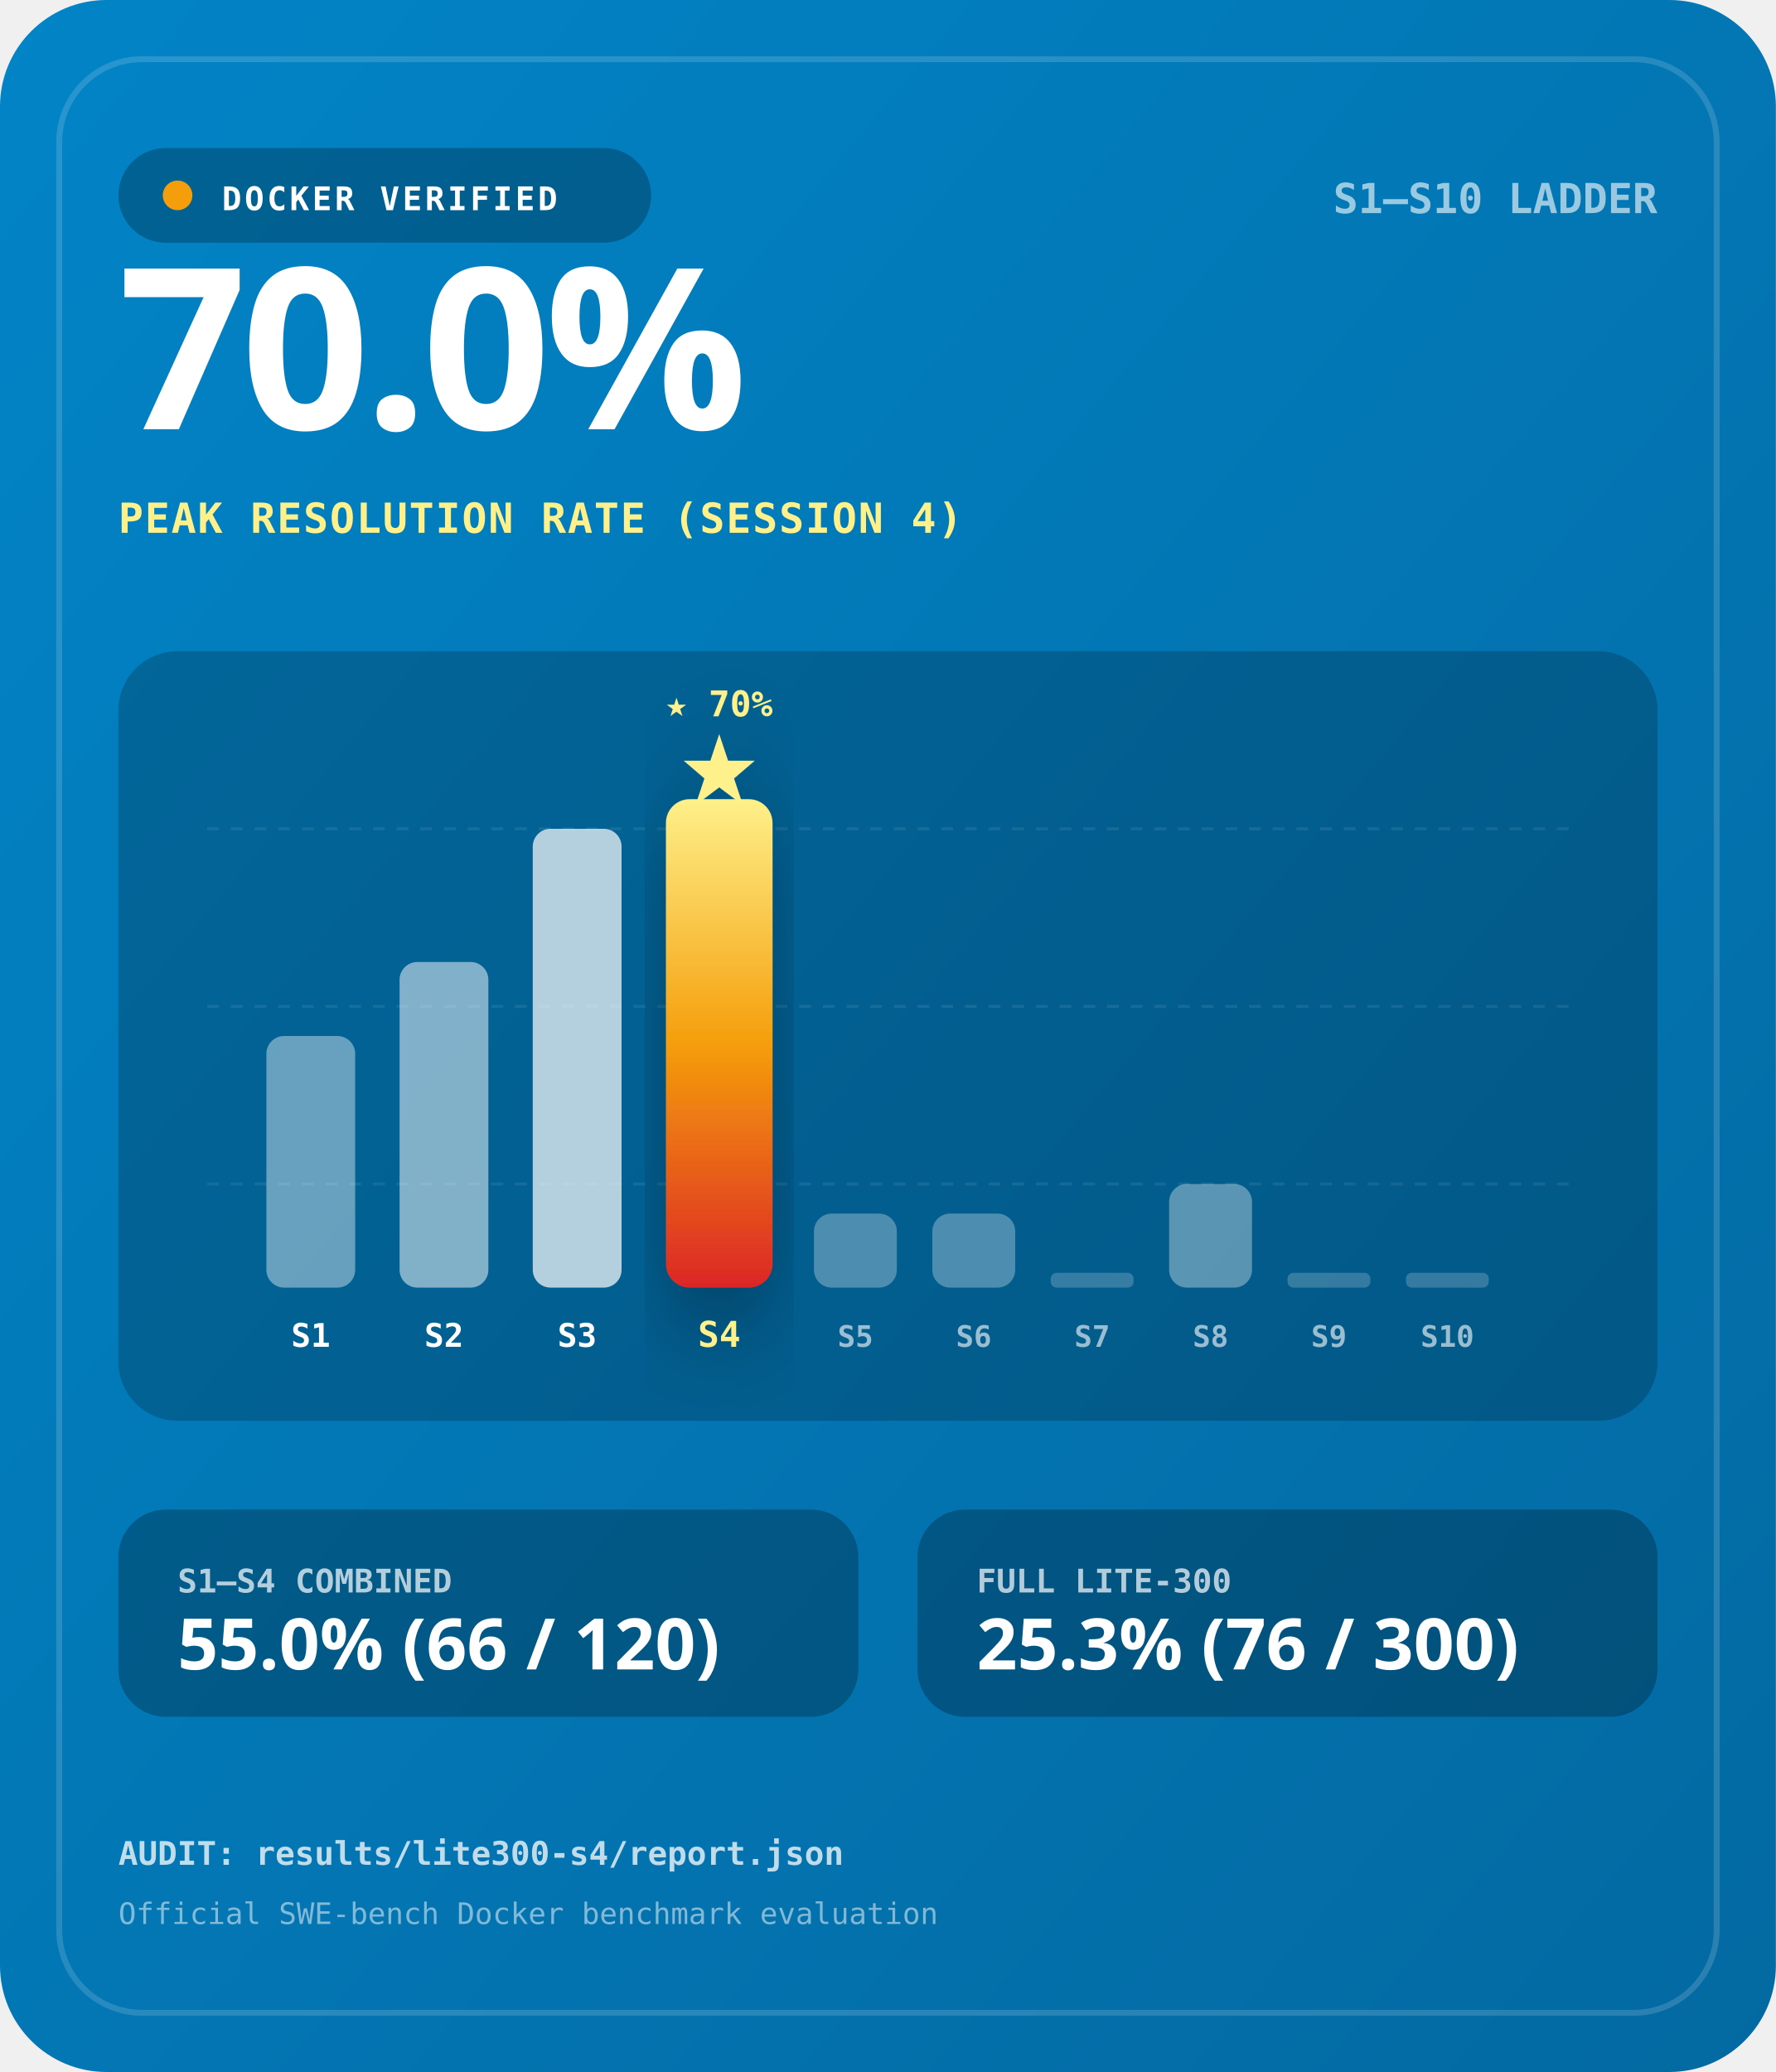
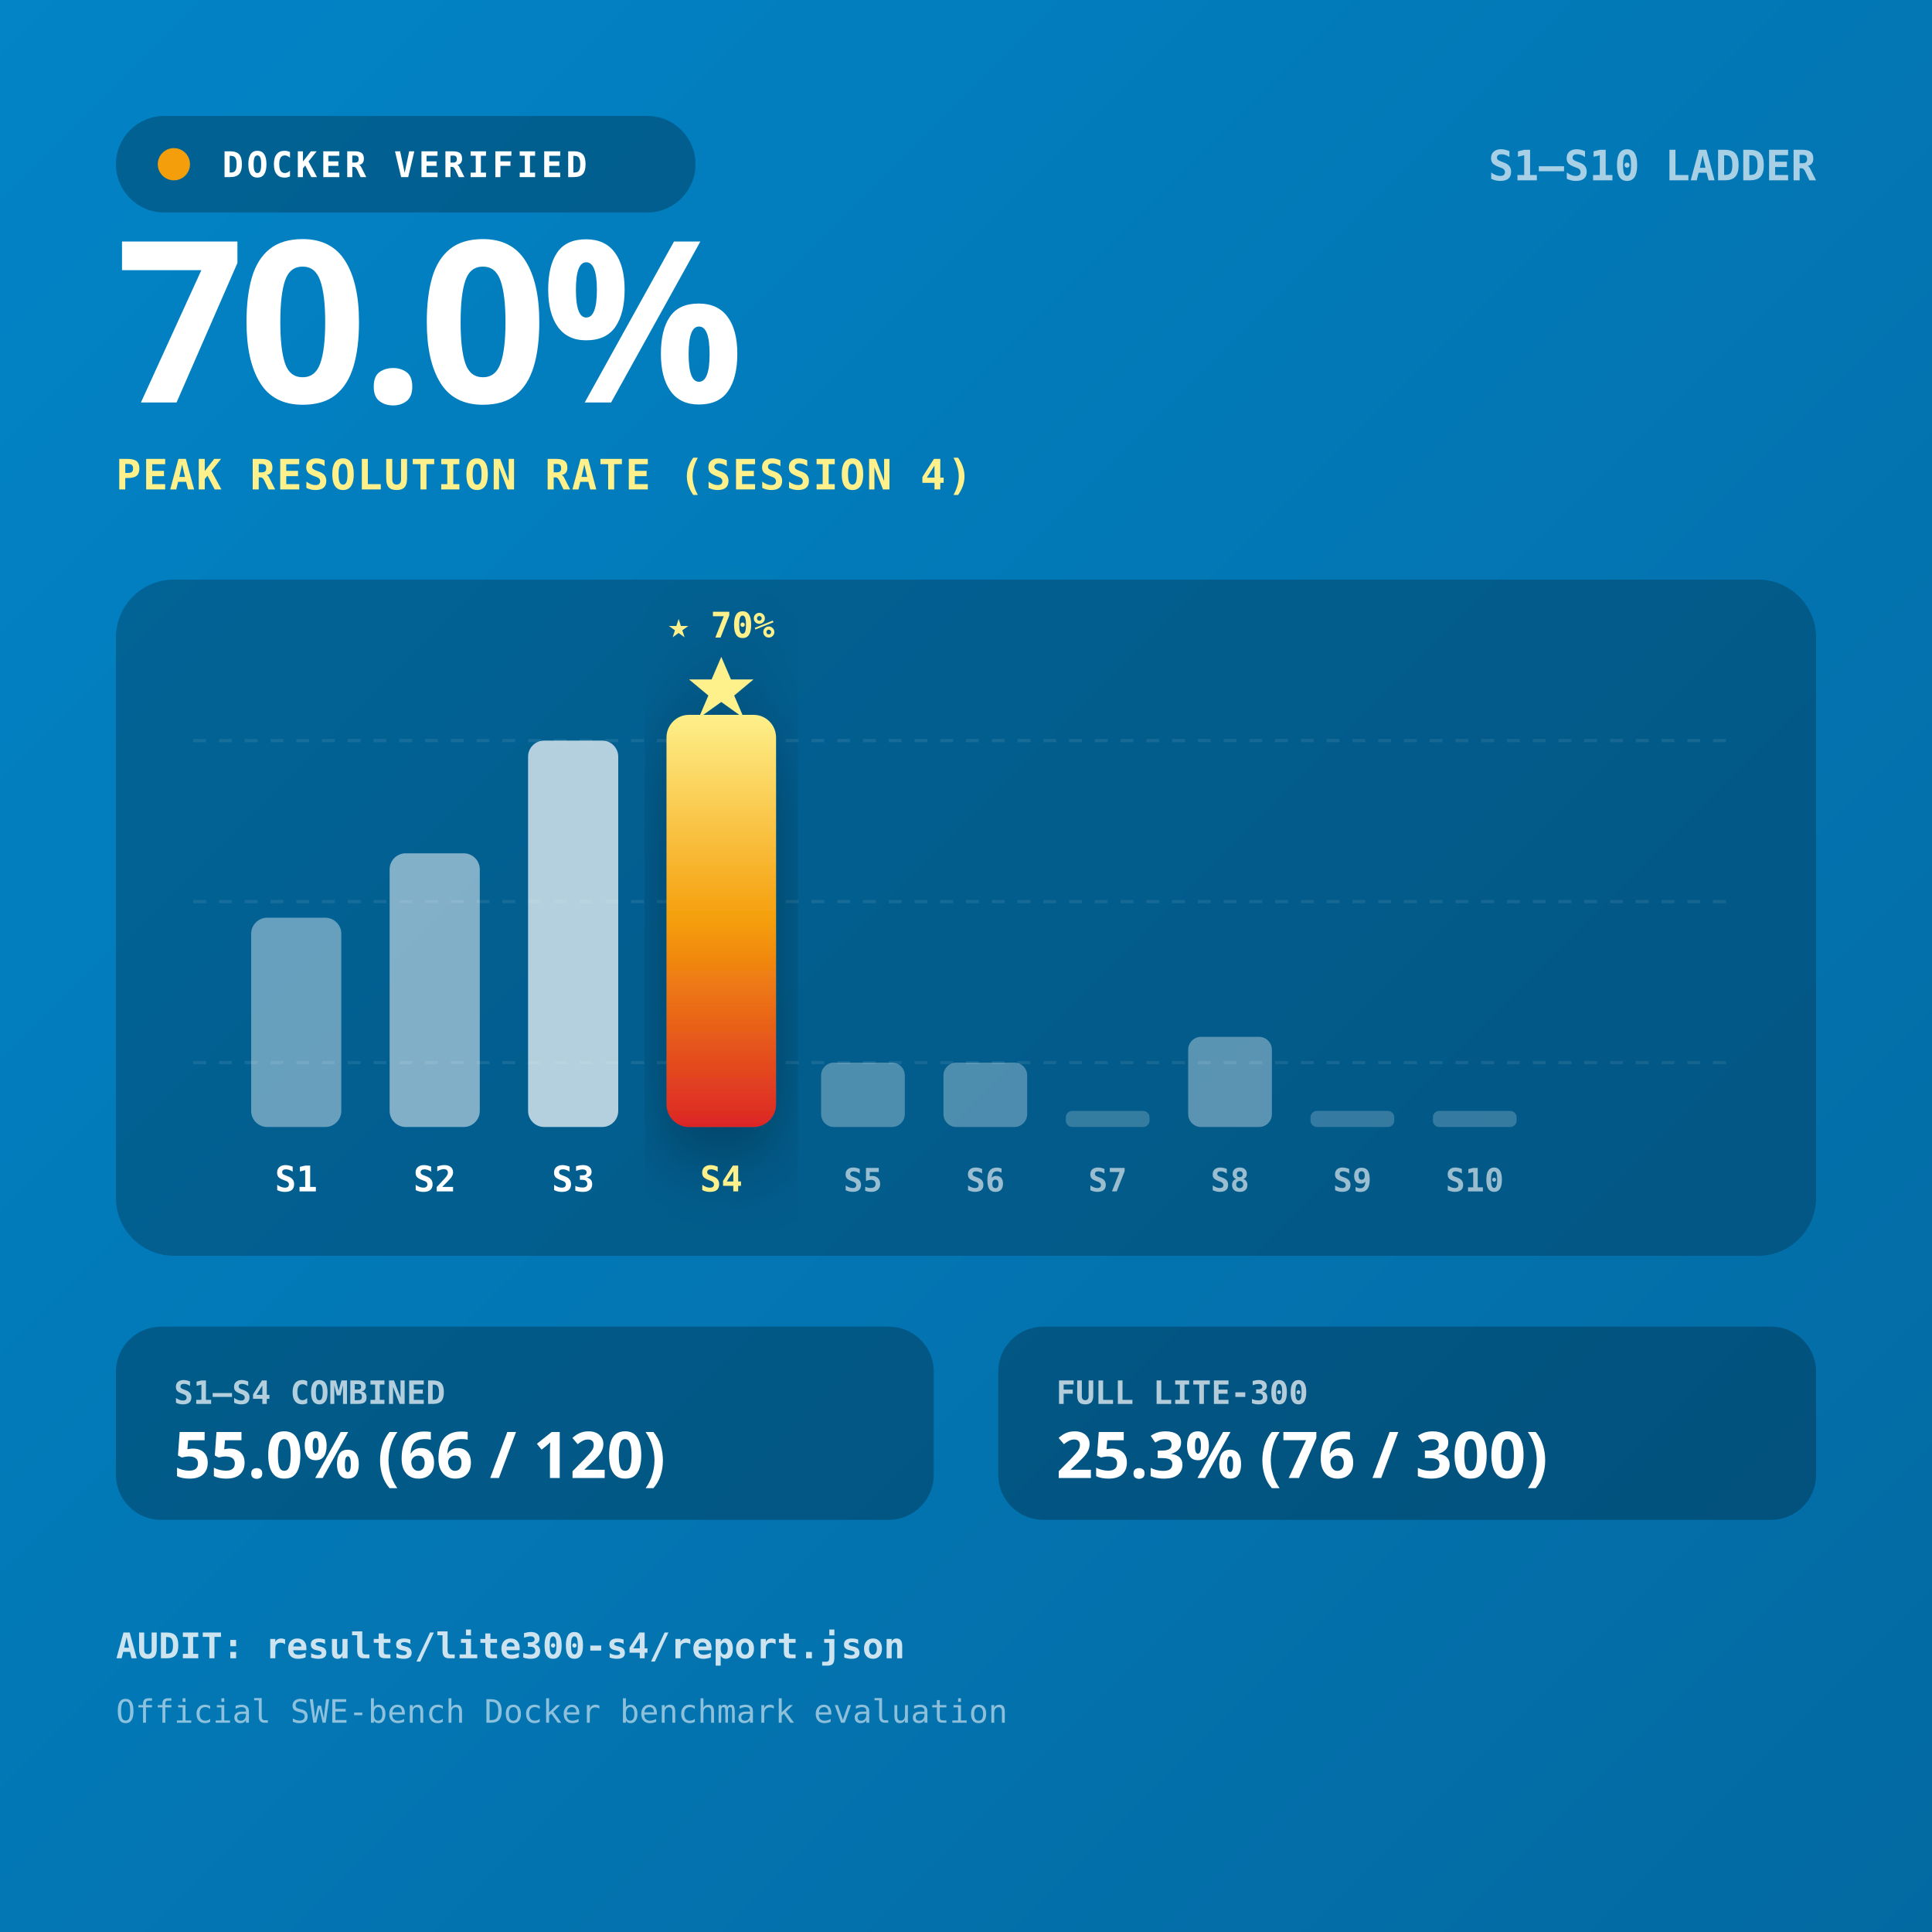
- <svg xmlns="http://www.w3.org/2000/svg" viewBox="0 0 600 700" width="100%" height="100%">
+ <svg xmlns="http://www.w3.org/2000/svg" viewBox="0 0 600 600" width="100%" height="100%">
  <defs>
    <linearGradient id="bgGrad" x1="0%" y1="0%" x2="100%" y2="100%">
      <stop offset="0%" stop-color="#0284c7" />
      <stop offset="100%" stop-color="#0369a1" />
    </linearGradient>
    <linearGradient id="goldBar" x1="0%" y1="100%" x2="0%" y2="0%">
      <stop offset="0%" stop-color="#dc2626" />
      <stop offset="50%" stop-color="#f59e0b" />
      <stop offset="100%" stop-color="#fef08a" />
    </linearGradient>
    <filter id="shadow" x="-20%" y="-20%" width="140%" height="140%">
-       <feDropShadow dx="0" dy="12" stdDeviation="16" flood-color="#000" flood-opacity="0.35" />
+       <feDropShadow dx="0" dy="8" stdDeviation="12" flood-color="#000" flood-opacity="0.35" />
    </filter>
  </defs>
-   <rect width="600" height="700" rx="36" fill="url(#bgGrad)" />
-   <rect x="20" y="20" width="560" height="660" rx="28" fill="none" stroke="rgba(255,255,255,0.15)" stroke-width="2" />
-   <g transform="translate(40, 50)">
-     <rect width="180" height="32" rx="16" fill="rgba(0,0,0,0.25)" />
-     <circle cx="20" cy="16" r="5" fill="#f59e0b" />
-     <text x="35" y="21" font-family="'JetBrains Mono', monospace" font-size="11" font-weight="900" fill="#fff" letter-spacing="1">DOCKER VERIFIED</text>
+   <rect width="600" height="600" fill="url(#bgGrad)" />
+   <g transform="translate(36, 36)">
+     <rect width="180" height="30" rx="15" fill="rgba(0,0,0,0.25)" />
+     <circle cx="18" cy="15" r="5" fill="#f59e0b" />
+     <text x="33" y="19" font-family="'JetBrains Mono', monospace" font-size="11" font-weight="900" fill="#fff" letter-spacing="1">DOCKER VERIFIED</text>
  </g>
-   <text x="560" y="72" text-anchor="end" font-family="'JetBrains Mono', monospace" font-size="14" font-weight="900" fill="rgba(255,255,255,0.6)">S1–S10 LADDER</text>
-   <text x="40" y="145" font-family="'Bricolage Grotesque', sans-serif" font-size="76" font-weight="900" fill="#ffffff" letter-spacing="-2">70.0%</text>
-   <text x="40" y="180" font-family="'JetBrains Mono', monospace" font-size="14" font-weight="800" fill="#fef08a" letter-spacing="0.5">PEAK RESOLUTION RATE (SESSION 4)</text>
-   <g transform="translate(40, 220)">
-     <rect width="520" height="260" rx="20" fill="rgba(0,0,0,0.2)" />
-     <line x1="30" y1="60" x2="490" y2="60" stroke="rgba(255,255,255,0.08)" stroke-dasharray="4" />
-     <line x1="30" y1="120" x2="490" y2="120" stroke="rgba(255,255,255,0.08)" stroke-dasharray="4" />
-     <line x1="30" y1="180" x2="490" y2="180" stroke="rgba(255,255,255,0.08)" stroke-dasharray="4" />
-     <rect x="50" y="130" width="30" height="85" rx="6" fill="rgba(255,255,255,0.4)" />
-     <text x="65" y="235" text-anchor="middle" font-family="'JetBrains Mono', monospace" font-size="11" font-weight="800" fill="#fff">S1</text>
-     <rect x="95" y="105" width="30" height="110" rx="6" fill="rgba(255,255,255,0.5)" />
-     <text x="110" y="235" text-anchor="middle" font-family="'JetBrains Mono', monospace" font-size="11" font-weight="800" fill="#fff">S2</text>
-     <rect x="140" y="60" width="30" height="155" rx="6" fill="rgba(255,255,255,0.7)" />
-     <text x="155" y="235" text-anchor="middle" font-family="'JetBrains Mono', monospace" font-size="11" font-weight="800" fill="#fff">S3</text>
+   <text x="564" y="56" text-anchor="end" font-family="'JetBrains Mono', monospace" font-size="13" font-weight="900" fill="rgba(255,255,255,0.65)">S1–S10 LADDER</text>
+   <text x="36" y="125" font-family="'Bricolage Grotesque', sans-serif" font-size="70" font-weight="900" fill="#ffffff" letter-spacing="-2">70.0%</text>
+   <text x="36" y="152" font-family="'JetBrains Mono', monospace" font-size="13" font-weight="800" fill="#fef08a" letter-spacing="0.5">PEAK RESOLUTION RATE (SESSION 4)</text>
+   <g transform="translate(36, 180)">
+     <rect width="528" height="210" rx="18" fill="rgba(0,0,0,0.22)" />
+     <line x1="24" y1="50" x2="504" y2="50" stroke="rgba(255,255,255,0.08)" stroke-dasharray="4" />
+     <line x1="24" y1="100" x2="504" y2="100" stroke="rgba(255,255,255,0.08)" stroke-dasharray="4" />
+     <line x1="24" y1="150" x2="504" y2="150" stroke="rgba(255,255,255,0.08)" stroke-dasharray="4" />
+     <rect x="42" y="105" width="28" height="65" rx="5" fill="rgba(255,255,255,0.4)" />
+     <text x="56" y="190" text-anchor="middle" font-family="'JetBrains Mono', monospace" font-size="11" font-weight="800" fill="#fff">S1</text>
+     <rect x="85" y="85" width="28" height="85" rx="5" fill="rgba(255,255,255,0.5)" />
+     <text x="99" y="190" text-anchor="middle" font-family="'JetBrains Mono', monospace" font-size="11" font-weight="800" fill="#fff">S2</text>
+     <rect x="128" y="50" width="28" height="120" rx="5" fill="rgba(255,255,255,0.7)" />
+     <text x="142" y="190" text-anchor="middle" font-family="'JetBrains Mono', monospace" font-size="11" font-weight="800" fill="#fff">S3</text>
    <g filter="url(#shadow)">
-       <rect x="185" y="50" width="36" height="165" rx="8" fill="url(#goldBar)" />
-       <polygon points="203,28 206,37 215,37 208,43 211,52 203,46 195,52 198,43 191,37 200,37" fill="#fef08a" />
-       <text x="203" y="22" text-anchor="middle" font-family="'JetBrains Mono', monospace" font-size="12" font-weight="900" fill="#fef08a">★ 70%</text>
+       <rect x="171" y="42" width="34" height="128" rx="7" fill="url(#goldBar)" />
+       <polygon points="188,24 191,31 198,31 192,36 195,43 188,38 181,43 184,36 178,31 185,31" fill="#fef08a" />
+       <text x="188" y="18" text-anchor="middle" font-family="'JetBrains Mono', monospace" font-size="11" font-weight="900" fill="#fef08a">★ 70%</text>
    </g>
-     <text x="203" y="235" text-anchor="middle" font-family="'JetBrains Mono', monospace" font-size="12" font-weight="900" fill="#fef08a">S4</text>
-     <rect x="235" y="190" width="28" height="25" rx="6" fill="rgba(255,255,255,0.3)" />
-     <text x="249" y="235" text-anchor="middle" font-family="'JetBrains Mono', monospace" font-size="10" font-weight="700" fill="rgba(255,255,255,0.6)">S5</text>
-     <rect x="275" y="190" width="28" height="25" rx="6" fill="rgba(255,255,255,0.3)" />
-     <text x="289" y="235" text-anchor="middle" font-family="'JetBrains Mono', monospace" font-size="10" font-weight="700" fill="rgba(255,255,255,0.6)">S6</text>
-     <rect x="315" y="210" width="28" height="5" rx="2" fill="rgba(255,255,255,0.2)" />
-     <text x="329" y="235" text-anchor="middle" font-family="'JetBrains Mono', monospace" font-size="10" font-weight="700" fill="rgba(255,255,255,0.6)">S7</text>
-     <rect x="355" y="180" width="28" height="35" rx="6" fill="rgba(255,255,255,0.35)" />
-     <text x="369" y="235" text-anchor="middle" font-family="'JetBrains Mono', monospace" font-size="10" font-weight="700" fill="rgba(255,255,255,0.6)">S8</text>
-     <rect x="395" y="210" width="28" height="5" rx="2" fill="rgba(255,255,255,0.2)" />
-     <text x="409" y="235" text-anchor="middle" font-family="'JetBrains Mono', monospace" font-size="10" font-weight="700" fill="rgba(255,255,255,0.6)">S9</text>
-     <rect x="435" y="210" width="28" height="5" rx="2" fill="rgba(255,255,255,0.2)" />
-     <text x="449" y="235" text-anchor="middle" font-family="'JetBrains Mono', monospace" font-size="10" font-weight="700" fill="rgba(255,255,255,0.6)">S10</text>
+     <text x="188" y="190" text-anchor="middle" font-family="'JetBrains Mono', monospace" font-size="11" font-weight="900" fill="#fef08a">S4</text>
+     <rect x="219" y="150" width="26" height="20" rx="4" fill="rgba(255,255,255,0.3)" />
+     <text x="232" y="190" text-anchor="middle" font-family="'JetBrains Mono', monospace" font-size="10" font-weight="700" fill="rgba(255,255,255,0.6)">S5</text>
+     <rect x="257" y="150" width="26" height="20" rx="4" fill="rgba(255,255,255,0.3)" />
+     <text x="270" y="190" text-anchor="middle" font-family="'JetBrains Mono', monospace" font-size="10" font-weight="700" fill="rgba(255,255,255,0.6)">S6</text>
+     <rect x="295" y="165" width="26" height="5" rx="2" fill="rgba(255,255,255,0.2)" />
+     <text x="308" y="190" text-anchor="middle" font-family="'JetBrains Mono', monospace" font-size="10" font-weight="700" fill="rgba(255,255,255,0.6)">S7</text>
+     <rect x="333" y="142" width="26" height="28" rx="4" fill="rgba(255,255,255,0.35)" />
+     <text x="346" y="190" text-anchor="middle" font-family="'JetBrains Mono', monospace" font-size="10" font-weight="700" fill="rgba(255,255,255,0.6)">S8</text>
+     <rect x="371" y="165" width="26" height="5" rx="2" fill="rgba(255,255,255,0.2)" />
+     <text x="384" y="190" text-anchor="middle" font-family="'JetBrains Mono', monospace" font-size="10" font-weight="700" fill="rgba(255,255,255,0.6)">S9</text>
+     <rect x="409" y="165" width="26" height="5" rx="2" fill="rgba(255,255,255,0.2)" />
+     <text x="422" y="190" text-anchor="middle" font-family="'JetBrains Mono', monospace" font-size="10" font-weight="700" fill="rgba(255,255,255,0.6)">S10</text>
  </g>
-   <g transform="translate(40, 510)">
-     <rect width="250" height="70" rx="16" fill="rgba(0,0,0,0.25)" />
-     <text x="20" y="28" font-family="'JetBrains Mono', monospace" font-size="11" font-weight="700" fill="rgba(255,255,255,0.7)">S1–S4 COMBINED</text>
-     <text x="20" y="54" font-family="'Bricolage Grotesque', sans-serif" font-size="24" font-weight="900" fill="#fff">55.0% (66 / 120)</text>
-     <rect x="270" width="250" height="70" rx="16" fill="rgba(0,0,0,0.25)" />
-     <text x="290" y="28" font-family="'JetBrains Mono', monospace" font-size="11" font-weight="700" fill="rgba(255,255,255,0.7)">FULL LITE-300</text>
-     <text x="290" y="54" font-family="'Bricolage Grotesque', sans-serif" font-size="24" font-weight="900" fill="#fff">25.3% (76 / 300)</text>
+   <g transform="translate(36, 412)">
+     <rect width="254" height="60" rx="14" fill="rgba(0,0,0,0.25)" />
+     <text x="18" y="24" font-family="'JetBrains Mono', monospace" font-size="10" font-weight="700" fill="rgba(255,255,255,0.7)">S1–S4 COMBINED</text>
+     <text x="18" y="47" font-family="'Bricolage Grotesque', sans-serif" font-size="20" font-weight="900" fill="#fff">55.0% (66 / 120)</text>
+     <rect x="274" width="254" height="60" rx="14" fill="rgba(0,0,0,0.25)" />
+     <text x="292" y="24" font-family="'JetBrains Mono', monospace" font-size="10" font-weight="700" fill="rgba(255,255,255,0.7)">FULL LITE-300</text>
+     <text x="292" y="47" font-family="'Bricolage Grotesque', sans-serif" font-size="20" font-weight="900" fill="#fff">25.3% (76 / 300)</text>
  </g>
-   <text x="40" y="630" font-family="'JetBrains Mono', monospace" font-size="11" font-weight="600" fill="rgba(255,255,255,0.75)">AUDIT: results/lite300-s4/report.json</text>
-   <text x="40" y="650" font-family="'JetBrains Mono', monospace" font-size="10" font-weight="500" fill="rgba(255,255,255,0.5)">Official SWE-bench Docker benchmark evaluation</text>
+   <text x="36" y="515" font-family="'JetBrains Mono', monospace" font-size="11" font-weight="600" fill="rgba(255,255,255,0.8)">AUDIT: results/lite300-s4/report.json</text>
+   <text x="36" y="535" font-family="'JetBrains Mono', monospace" font-size="10" font-weight="500" fill="rgba(255,255,255,0.55)">Official SWE-bench Docker benchmark evaluation</text>
</svg>
